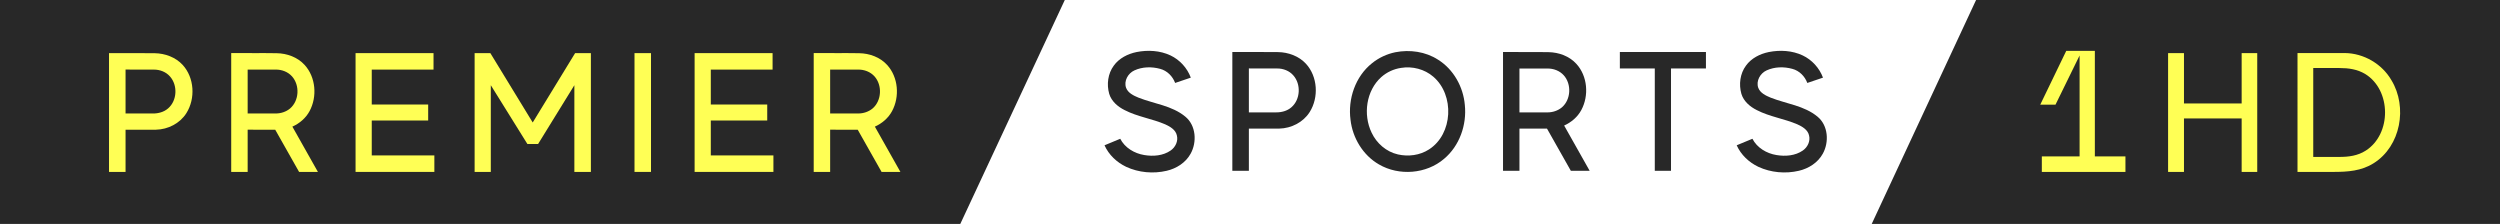
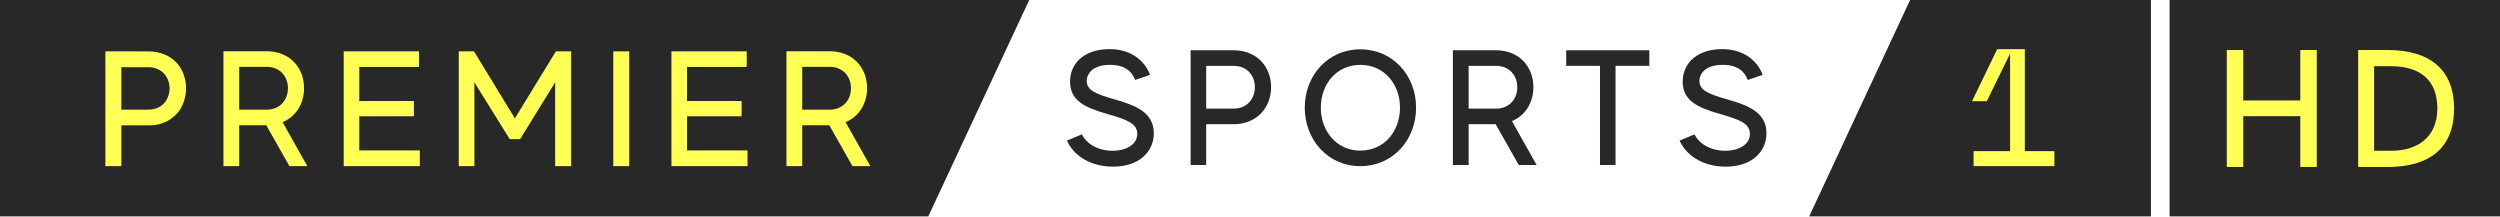
- <svg xmlns="http://www.w3.org/2000/svg" width="2236pt" height="200.3pt" version="1.1" viewBox="0 0 2236 200.3">
-   <path d="M 0,0 H 952.35 L 858.88,200.3 H 0 V 0" fill="#282828" />
-   <path d="m1767.4 0h470.93v200.3h-564.28l93.35-200.3" fill="#282828" />
-   <g fill="#ff5">
-     <path d="m97.505 47.515c13.64 0.05 27.275-0.12 40.905 0.08 9.23 0.15 18.61 3.56 24.95 10.43 10.54 11.48 11.56 30.1 3.36 43.15-5.77 9.19-16.49 14.62-27.22 14.83-9.09 0.02-18.125-0.02-27.205 0.01v37.74h-14.79v-106.24m14.79 14.69v39.3c8.07 0.01 16.085 0 24.155 0.01 4.99 0.07 10.16-1.25 13.96-4.62 8.01-6.97 8.66-20.49 1.7-28.41-3.57-4.17-9.14-6.3-14.56-6.23-8.41-0.03-16.855 0.06-25.255-0.05z" />
-     <path d="m206.8 153.76v-106.32c13.54 0.21 27.15-0.1 40.69 0.15 9.23 0.14 18.64 3.54 24.94 10.46 10.07 10.97 11.41 28.41 4.45 41.34-3.35 6.23-8.96 11-15.38 13.87l22.84 40.5h-16.84l-21.34-37.74c-8.22-0.04-16.435-0.01-24.655-0.02v37.76h-14.705m14.705-91.51v39.26c8.34-0.03 16.695 0.01 25.035-0.01 4.67 0 9.36-1.49 12.96-4.52 8.11-6.99 8.77-20.66 1.71-28.62-3.66-4.13-9.24-6.22-14.69-6.12-8.34 0.02-16.685 0.01-25.015 0.01z" />
-     <path d="m318.01 47.515h69.735v14.735h-55.255v31.23h50.47v14.305h-50.47v31.22h56.005v14.755h-70.485z" />
-     <path d="m424.5 47.51h14.075l37.88 62.045 37.93-62.045h14.105v106.26h-14.775v-77.56l-32.44 52.575h-9.58l-32.72-52.575v77.56h-14.475z" />
-     <path d="m567.5 47.52h14.75v106.24h-14.75z" />
-     <path d="m727.78 153.76v-106.32c13.54 0.21 27.15-0.1 40.69 0.15 9.23 0.14 18.64 3.54 24.94 10.46 10.07 10.97 11.41 28.41 4.45 41.34-3.35 6.23-8.96 11-15.38 13.87l22.84 40.5h-16.84l-21.34-37.74c-8.22-0.04-16.435-0.01-24.655-0.02v37.76h-14.705m14.705-91.51v39.26c8.34-0.03 16.695 0.01 25.035-0.01 4.67 0 9.36-1.49 12.96-4.52 8.11-6.99 8.77-20.66 1.71-28.62-3.66-4.13-9.24-6.22-14.69-6.12-8.34 0.02-16.685 0.01-25.015 0.01z" />
-     <path d="m621.26 47.515h69.735v14.735h-55.255v31.23h50.47v14.305h-50.47v31.22h56.005v14.755h-70.485z" />
+ <svg xmlns="http://www.w3.org/2000/svg" width="2313.3pt" height="200.25pt" version="1.1" viewBox="0 0 2313.3 200.25">
+   <path d="m1990.3 0v200.25h-316.22l93.374-200.25z" fill="#282828" />
+   <path d="m0 200.25v-200.25h952.35l-93.374 200.25z" fill="#282828" />
+   <path d="m2313.3 0v200.25c-101.92 0.01-203.84 0-305.74 0-0.02-66.75 0-133.5 0-200.25z" fill="#282828" />
+   <g transform="translate(.01575)" fill="#ff5">
+     <path transform="scale(.75)" d="m2747.3 61.707v144.31h20.312v-62.68h70.387v62.68h20.314v-144.31h-20.314v62.219h-70.387v-62.219z" stroke-width="1.333" />
+     <path d="m2270.8 100.4c0 36.512-22.614 54.115-61.531 54.115h-27.23v-108.23h27.23c40.39 0 61.531 19.311 61.531 54.115zm-74.026-39.145v78.24h15.614c24.295 0.105 42.925-12.387 42.925-39.12 0-26.886-16.538-39.054-42.925-39.12z" />
  </g>
-   <g fill="#282828">
-     <path d="m996.18 58.695c4.77-6.63 12.52-10.53 20.38-12.14 10.08-2 20.93-1.4 30.32 3.01 8.34 3.95 14.96 11.24 18.18 19.88l-14.02 4.74c-2.23-5.99-7.14-10.95-13.39-12.6-7.51-2.07-15.9-1.92-23.04 1.38-5.7 2.58-9.59 9.42-7.45 15.56 1.79 4.75 6.8 7.02 11.17 8.84 13.95 5.5 29.92 7.11 41.82 16.96 9.62 7.89 10.54 22.77 4.72 33.19-4.38 7.97-12.64 13.2-21.36 15.23-12.02 2.81-25.03 1.67-36.26-3.54-8.38-3.96-15.56-10.74-19.37-19.26l14.06-5.83c4.15 8.07 12.69 13.13 21.47 14.55 7.98 1.36 16.83 0.68 23.65-4.06 4.22-2.93 6.88-8.38 5.53-13.5-1.1-5.06-6.03-7.88-10.38-9.87-11.8-5.08-24.82-6.81-36.29-12.74-6.12-3.02-11.83-7.86-13.85-14.6-2.4-8.42-1.18-18.09 4.11-25.2z" />
-     <path d="m1102.2 46.519c13.64 0.05 27.274-0.12 40.904 0.08 9.23 0.15 18.609 3.56 24.949 10.43 10.54 11.48 11.56 30.099 3.36 43.148-5.77 9.19-16.489 14.619-27.219 14.829-9.09 0.02-18.124-0.02-27.204 0.01v37.739h-14.79v-106.24m14.79 14.689v39.299c8.07 0.01 16.084 0 24.154 0.01 4.99 0.07 10.16-1.25 13.959-4.62 8.01-6.97 8.66-20.489 1.7-28.409-3.57-4.17-9.14-6.3-14.56-6.23-8.41-0.03-16.854 0.06-25.254-0.05z" stroke-width="1" />
-     <path d="m1248 46.725c12.91-2.53 26.92-0.59 38.09 6.6 13.95 8.66 22.7 24.4 24.06 40.61 1.84 17.75-4.77 36.6-18.62 48.16-15.84 13.55-40.26 15.44-58.19 4.96-14.29-8.19-23.6-23.69-25.44-39.91-2.48-18.64 4.34-38.79 19.27-50.63 6.03-4.87 13.24-8.23 20.83-9.79m5.1 14c-6.53 0.95-12.75 3.84-17.67 8.21-13.56 12.14-16.42 33.51-8.71 49.61 4.43 9.58 13.19 17.23 23.57 19.57 9.35 2.13 19.66 0.81 27.78-4.45 21.52-13.76 23.04-48.67 3.87-65.08-7.82-6.74-18.71-9.54-28.84-7.86z" />
-     <path d="m1344.3 152.76v-106.26c13.532 0.21 27.134-0.1 40.666 0.15 9.225 0.14 18.629 3.538 24.925 10.454 10.064 10.963 11.403 28.393 4.447 41.315-3.348 6.226-8.955 10.993-15.371 13.862l22.826 40.476h-16.83l-21.327-37.717c-8.215-0.04-16.425-0.01-24.64-0.02v37.737h-14.696m14.696-91.455v39.236c8.335-0.03 16.685 0.01 25.02-0.01 4.667 0 9.354-1.489 12.952-4.517 8.105-6.986 8.765-20.648 1.709-28.603-3.658-4.128-9.235-6.216-14.681-6.116-8.335 0.02-16.675 0.01-25 0.01z" stroke-width=".999" />
-     <path d="m1448.8 61.25v-14.75h76.995v14.75h-31.25v91.505l-14.505-0.01v-91.495z" />
-     <path d="m1561.6 58.695c4.77-6.63 12.52-10.53 20.38-12.14 10.08-2 20.93-1.4 30.32 3.01 8.34 3.95 14.96 11.24 18.18 19.88l-14.02 4.74c-2.23-5.99-7.14-10.95-13.39-12.6-7.51-2.07-15.9-1.92-23.04 1.38-5.7 2.58-9.59 9.42-7.45 15.56 1.79 4.75 6.8 7.02 11.17 8.84 13.95 5.5 29.92 7.11 41.82 16.96 9.62 7.89 10.54 22.77 4.72 33.19-4.38 7.97-12.64 13.2-21.36 15.23-12.02 2.81-25.03 1.67-36.26-3.54-8.38-3.96-15.56-10.74-19.37-19.26l14.06-5.83c4.15 8.07 12.69 13.13 21.47 14.55 7.98 1.36 16.83 0.68 23.65-4.06 4.22-2.93 6.88-8.38 5.53-13.5-1.1-5.06-6.03-7.88-10.38-9.87-11.8-5.08-24.82-6.81-36.29-12.74-6.12-3.02-11.83-7.86-13.85-14.6-2.4-8.42-1.18-18.09 4.11-25.2z" />
+   <g transform="translate(.01575)" fill="#ff5">
+     <path d="m97.489 47.504c13.64 0.05 27.275-0.12 40.905 0.08 9.23 0.15 18.61 3.559 24.95 10.428 10.54 11.477 11.56 30.093 3.36 43.14-5.77 9.188-16.49 14.617-27.22 14.827-9.09 0.02-18.125-0.02-27.205 0.01v37.731h-14.79v-106.22m14.79 14.687v39.291c8.07 0.01 16.085 0 24.155 0.01 4.99 0.07 10.16-1.25 13.96-4.619 8.01-6.968 8.66-20.485 1.7-28.404-3.57-4.169-9.14-6.299-14.56-6.229-8.41-0.03-16.855 0.06-25.255-0.05z" stroke-width="1" />
+     <path d="m221.33 101.48h25.354c12.774 0 19.747-9.428 19.747-19.887 0-10.348-6.973-19.747-19.747-19.747h-25.354zm25.047 14.42h-25.047v37.821h-14.587v-106.3h39.941c21.588 0 34.642 15.313 34.642 34.168 0 14.113-7.28 26.274-19.887 31.434l22.927 40.694h-16.568z" />
+     <path d="m388.44 139.15v14.573h-70.415v-106.22h69.662v14.406h-55.228v31.571h50.519v14.128h-50.519v31.543z" />
+     <path d="m424.48 47.499h14.075l37.88 62.031 37.93-62.031h14.105v106.24h-14.775v-77.542l-32.44 52.563h-9.58l-32.72-52.563v77.542h-14.475z" stroke-width="1" />
+     <path d="m567.48 47.509h14.75v106.22h-14.75z" stroke-width="1" />
+     <path d="m742.31 101.48h25.354c12.774 0 19.747-9.428 19.747-19.887 0-10.348-6.973-19.747-19.747-19.747h-25.354zm25.047 14.42h-25.047v37.821h-14.587v-106.3h39.941c21.588 0 34.642 15.313 34.642 34.168 0 14.113-7.28 26.274-19.887 31.434l22.927 40.694h-16.568z" />
+     <path d="m691.69 139.15v14.573h-70.415v-106.22h69.662v14.406h-55.228v31.571h50.519v14.128h-50.519v31.543z" />
  </g>
-   <g fill="#ff5">
-     <g transform="translate(951.99 406.64)">
-       <path d="m987.15-359.13h14.204v45.023h51.589v-45.023h13.936v106.26h-13.936v-47.837h-51.589v47.837h-14.204z" />
-       <path d="m1102.9-359.2h42.233c16.893 0.134 33.384 9.653 41.831 24.401 14.48 23.865 8.312 58.992-15.955 74.142-10.994 6.972-23.328 7.776-35.932 7.776h-32.178zm14.078 13.407v79.505h23.463c8.313 0 16.357-1.073 23.463-5.631 23.195-14.748 23.061-54.031-0.402-68.511-7.106-4.29-15.016-5.363-23.06-5.363z" />
-     </g>
-     <g transform="matrix(6.8237 0 0 6.8237 1805.4 30.929)">
-       <path d="m6.25 2.135 3.75 2.5e-4 -2.501e-4 13.835h4.01v2.03h-10.96v-2.03h4.95v-13.23l-3.16 6.45h-2z" fill="#ff5" />
-     </g>
+   <g transform="translate(-152.05 505.31)" fill="#282828">
+     <path d="m1219.7-381.89c0 16.547-13.204 30.782-37.606 30.782-22.007 0-37.022-11.059-42.788-24.096l13.817-5.766c3.621 7.577 13.483 15.154 28.497 15.154 12.758 0 22.759-5.906 22.759-15.628 0-9.555-9.416-13.176-27.439-18.33-21.394-6.073-35.35-12.619-34.737-31.116 0.585-17.132 14.541-28.971 36.548-28.971 19.862 0 32.453 10.613 37.467 23.817l-13.817 4.708c-2.73-7.298-8.803-13.956-23.204-13.956-15.46 0-21.533 7.577-21.533 15.015 0 8.051 7.438 11.672 24.43 16.547 21.533 6.045 37.606 12.591 37.606 31.84" />
+     <path d="m1313.2-424.66c0-10.307-6.825-19.722-19.722-19.722h-25.322v39.584h25.322c12.758 0 19.722-9.388 19.722-19.862m15.015 0c0 18.97-13.343 34.292-34.737 34.292h-25.322v37.746h-14.402v-106.16h39.724c21.7 0 34.737 15.321 34.737 34.124" />
+     <path d="m1447.5-405.7c0-21.84-14.708-39.584-36.715-39.584-21.84 0-36.548 17.578-36.548 39.584 0 21.84 14.708 39.751 36.548 39.751 22.007 0 36.715-17.745 36.715-39.751m14.876 0c0 30.029-21.7 54.153-51.59 54.153-29.862 0-51.423-24.263-51.423-54.153s21.561-53.986 51.423-53.986c29.89 0 51.59 24.096 51.59 53.986" />
+     <path d="m1511-404.79h25.322c12.758 0 19.722-9.415 19.722-19.862 0-10.335-6.964-19.722-19.722-19.722h-25.322zm25.015 14.402h-25.015v37.774h-14.569v-106.16h39.891c21.561 0 34.598 15.293 34.598 34.124 0 14.095-7.271 26.241-19.862 31.394l22.898 40.643h-16.547z" />
+     <path d="m1678.2-444.38h-31.255v91.76h-14.402v-91.76h-31.255v-14.402h76.912z" />
+     <path d="m1786.6-381.89c0 16.547-13.204 30.782-37.606 30.782-22.007 0-37.022-11.059-42.788-24.096l13.817-5.766c3.621 7.577 13.483 15.154 28.497 15.154 12.758 0 22.759-5.906 22.759-15.628 0-9.555-9.415-13.176-27.439-18.33-21.394-6.073-35.35-12.619-34.737-31.116 0.585-17.132 14.541-28.971 36.548-28.971 19.862 0 32.453 10.613 37.467 23.817l-13.817 4.708c-2.73-7.298-8.803-13.956-23.205-13.956-15.46 0-21.533 7.577-21.533 15.015 0 8.051 7.438 11.672 24.43 16.547 21.533 6.045 37.606 12.591 37.606 31.84" />
+   </g>
+   <g transform="matrix(6.8221 0 0 6.8221 1805.4 30.922)" fill="#ff5">
+     <path d="m6.25 2.135 3.75 2.5e-4 -2.501e-4 13.835h4.01v2.03h-10.96v-2.03h4.95v-13.23l-3.16 6.45h-2z" fill="#ff5" />
  </g>
</svg>
